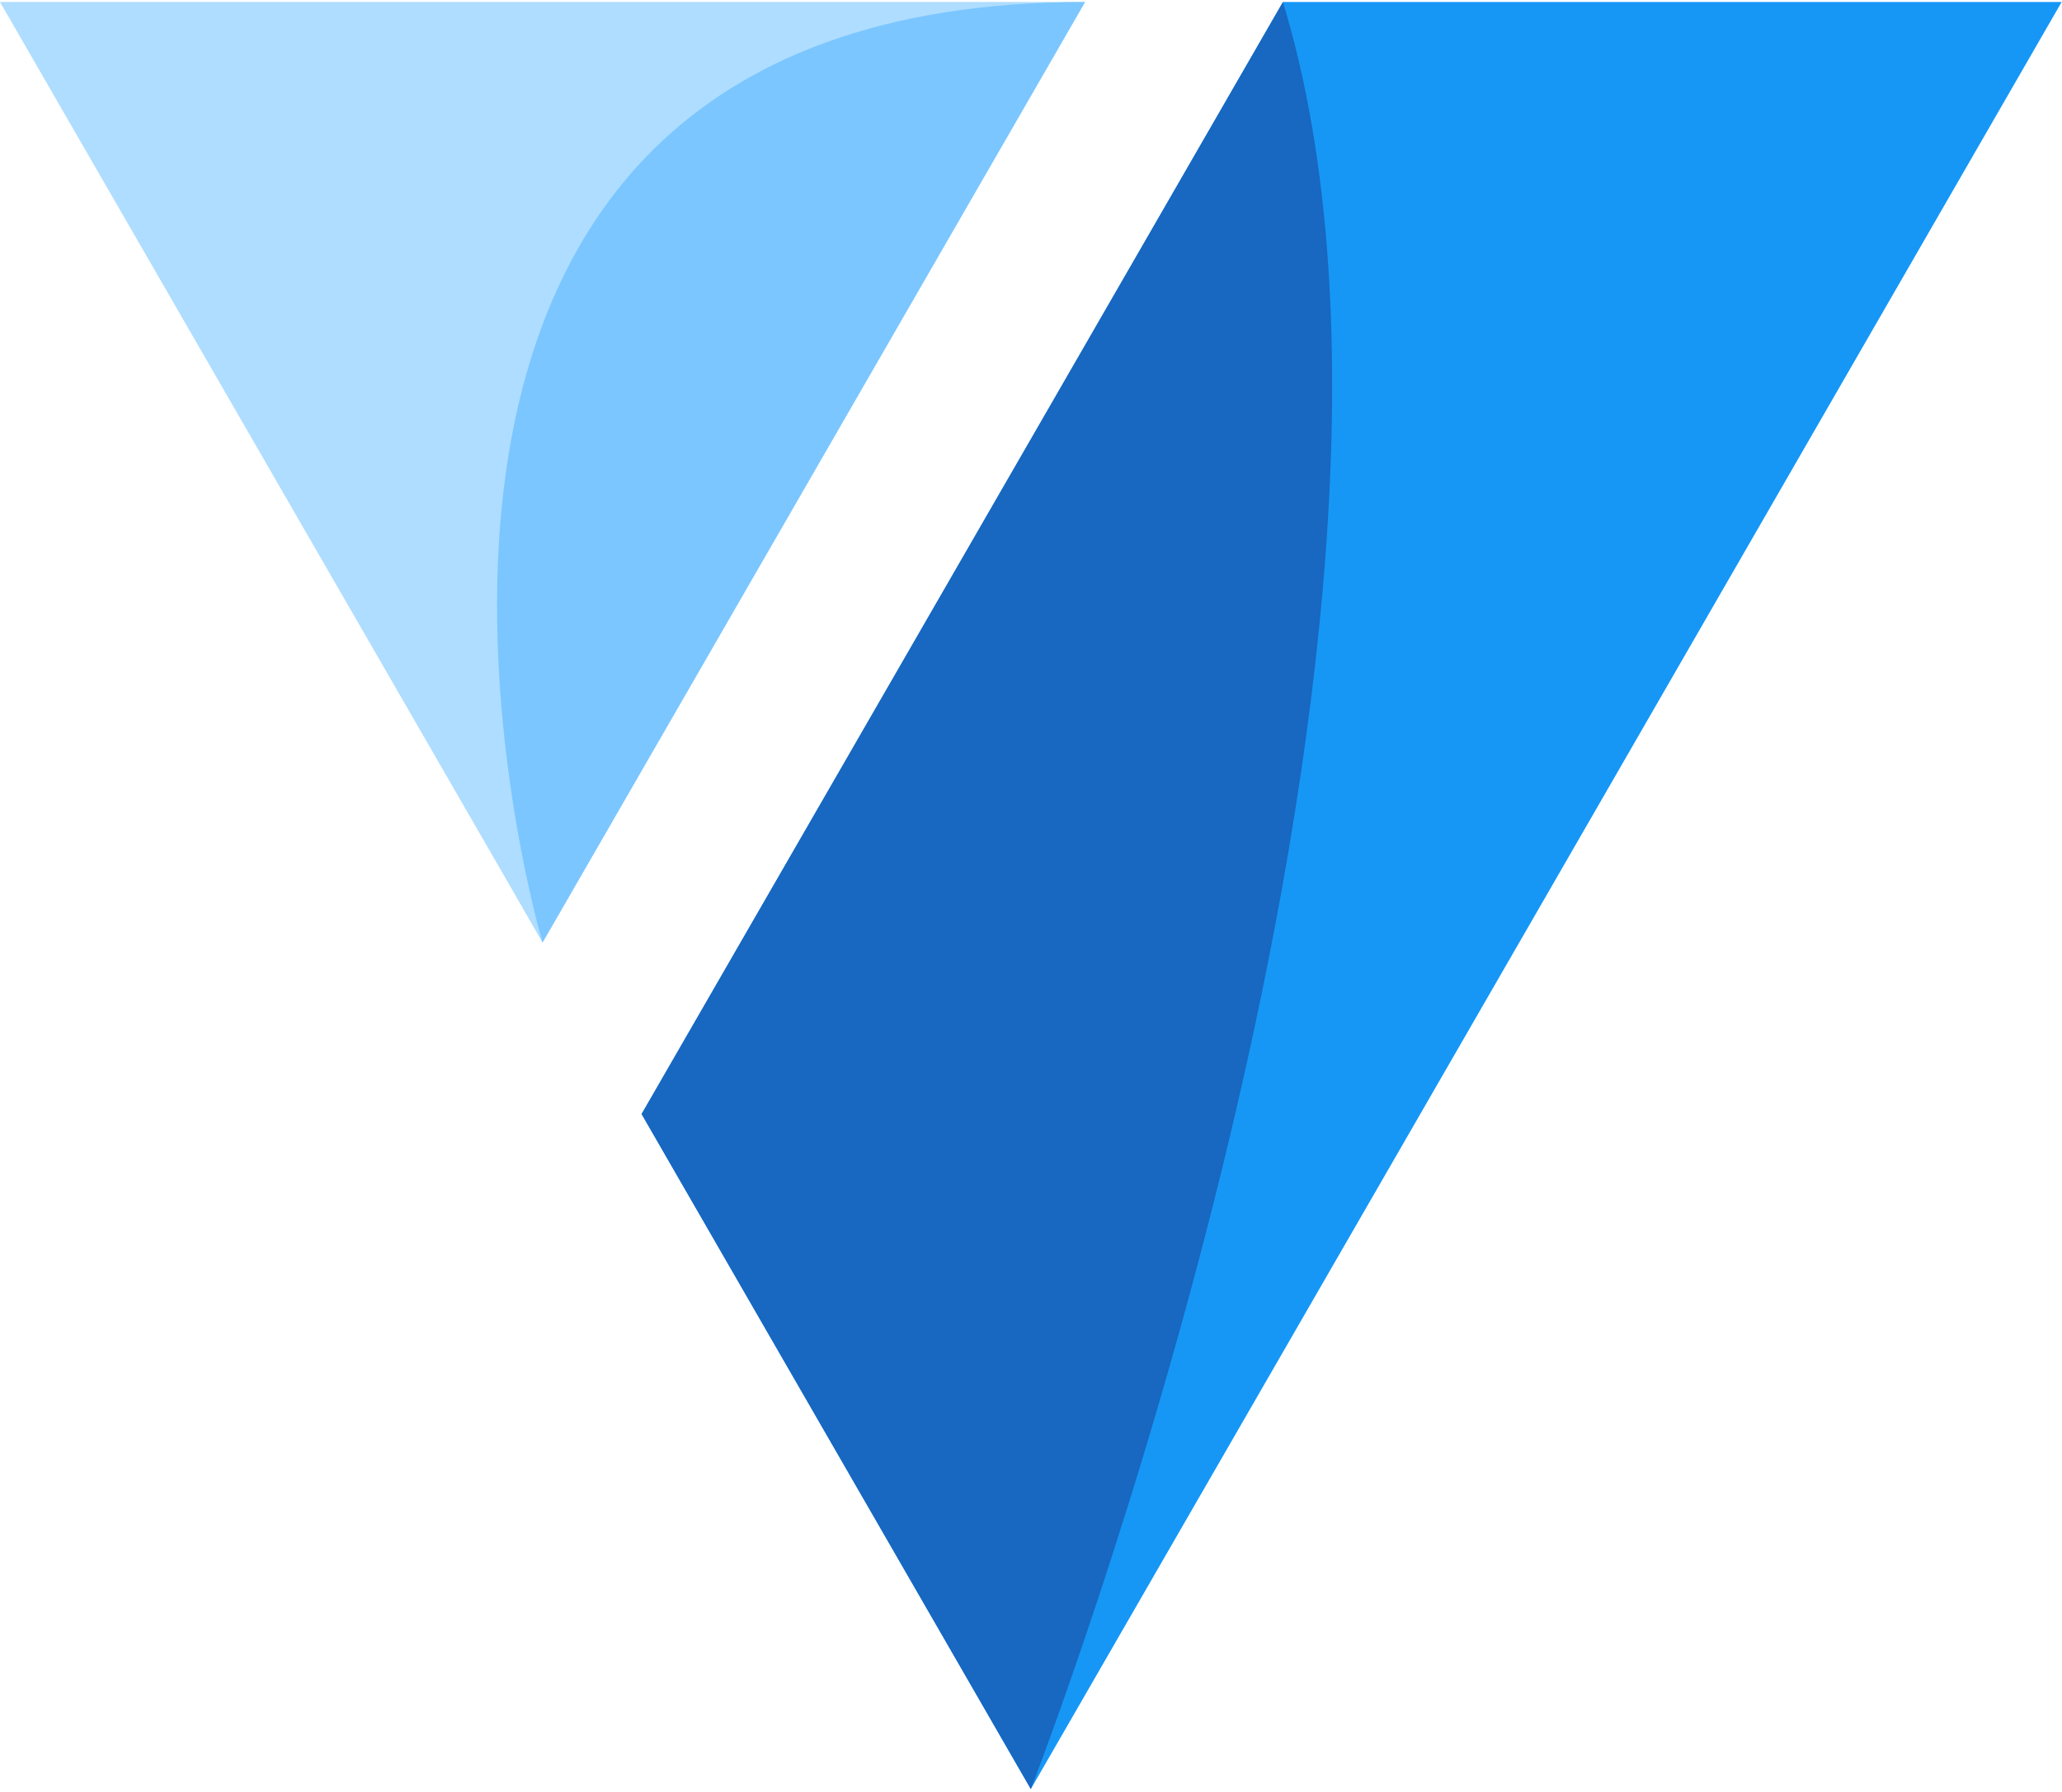
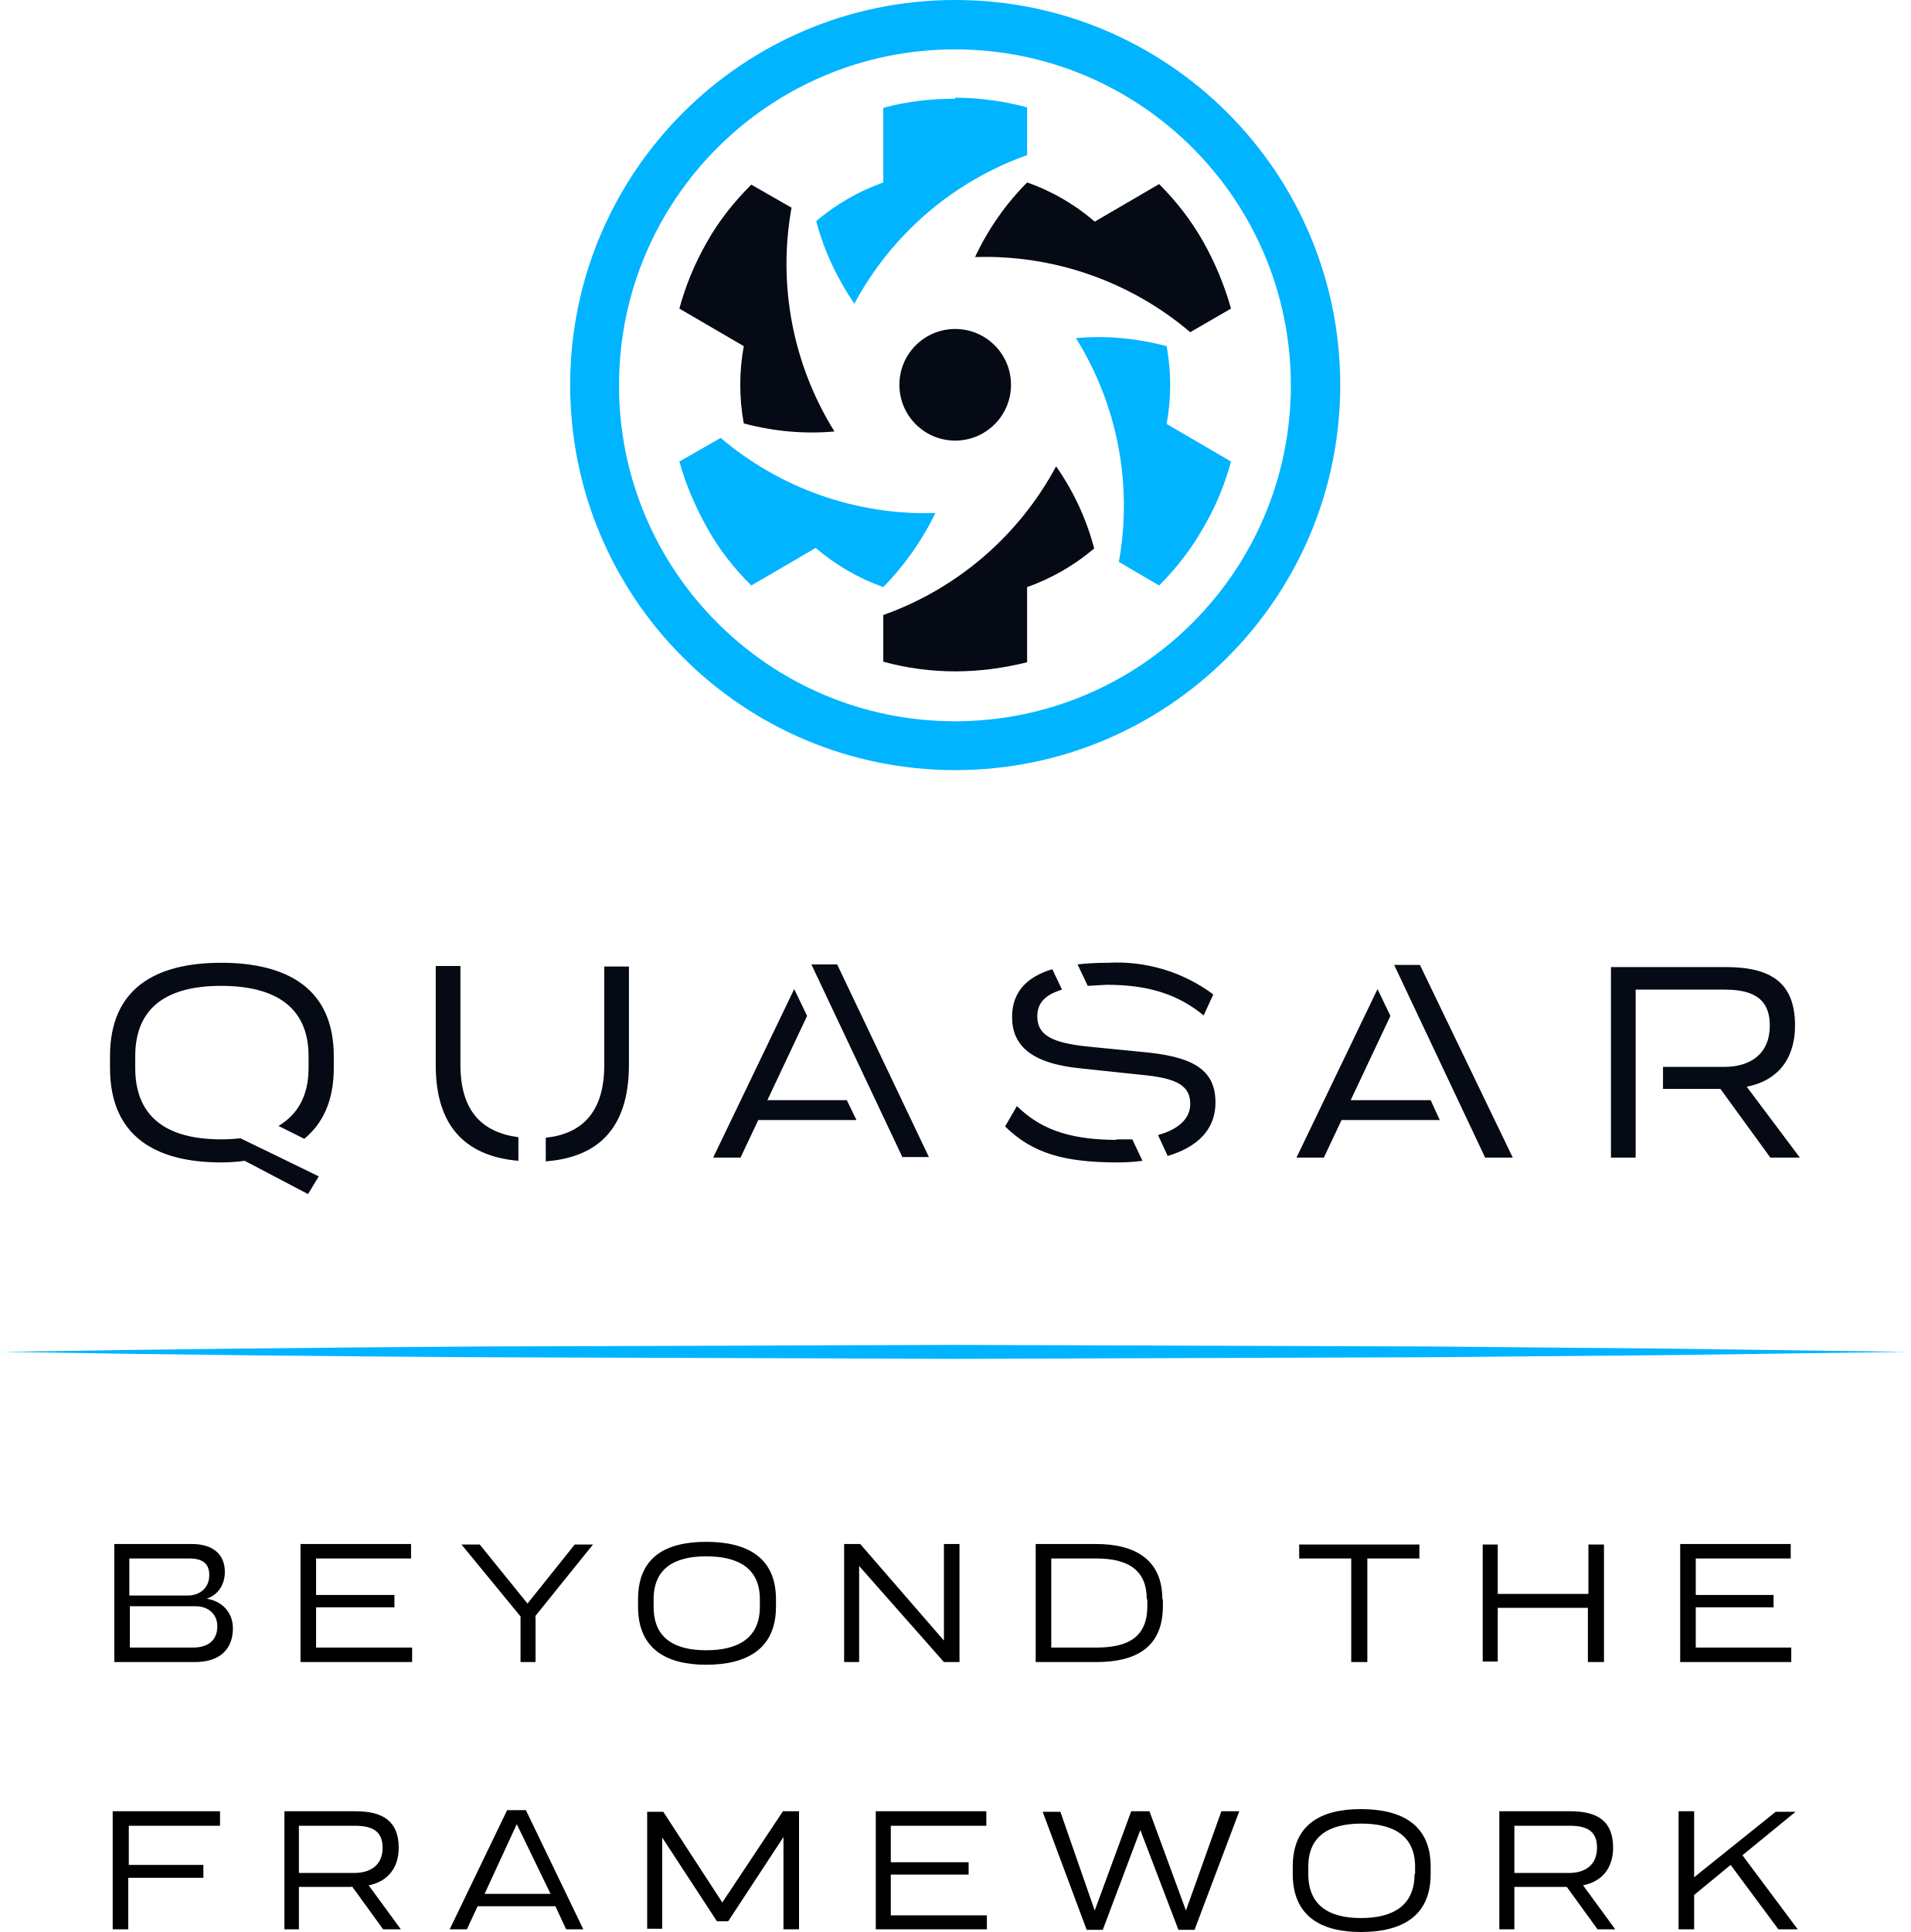
- <svg xmlns="http://www.w3.org/2000/svg" width="488" height="424" viewBox="0 0 488 424" fill="none">
-   <path d="M249.126 95.017L151.843 263.694L243.959 423.473L365.966 211.973L487.918 0.473H303.629L249.126 95.017Z" fill="#1697F6" />
-   <path d="M122.007 211.973L128.396 223.096L219.402 65.263L256.793 0.473H243.959H0L122.007 211.973Z" fill="#AEDDFF" />
-   <path d="M303.629 0.473C349.743 152.355 243.959 423.473 243.959 423.473L151.843 263.694L303.629 0.473Z" fill="#1867C0" />
-   <path d="M256.793 0.473C62.504 0.473 128.397 223.096 128.397 223.096L256.793 0.473Z" fill="#7BC6FF" />
+ <svg xmlns="http://www.w3.org/2000/svg" viewBox="0 0 356 360">
+   <path d="M43.4 303.4c0 3.8-2.3 6.3-7.1 6.3h-15v-22h14.4c4.3 0 6.2 2.2 6.2 5.2 0 2.6-1.5 4.4-3.4 5 2.8.4 4.9 2.5 4.9 5.5zm-8-13H24.1v6.9H35c2.1 0 4-1.3 4-3.8 0-2.2-1.3-3.1-3.7-3.1zm5.1 12.6c0-2.3-1.8-3.7-4-3.7H24.2v7.7h11.7c3.4 0 4.6-1.8 4.6-4zm36.3 4v2.7H56v-22h20.6v2.7H58.9v6.8h14.6v2.3H58.9v7.5h17.9zm23-5.8v8.5H97v-8.5l-11-13.4h3.4l8.9 11 8.8-11h3.4l-10.8 13.4zm19.1-1.8V298c0-7.9 5.2-10.7 12.7-10.7 7.5 0 13 2.8 13 10.7v1.4c0 7.9-5.5 10.8-13 10.8s-12.7-3-12.7-10.8zm22.7 0V298c0-5.7-3.9-8-10-8-6 0-9.8 2.3-9.8 8v1.4c0 5.8 3.8 8.1 9.8 8.1 6 0 10-2.3 10-8.1zm37.2-11.6v21.9h-2.9l-15.8-17.9v17.9h-2.8v-22h3l15.6 18v-18h2.9zm37.9 10.2v1.3c0 7.8-5.2 10.4-12.4 10.4H193v-22h11.2c7.2 0 12.4 2.8 12.4 10.3zm-3 0c0-5.3-3.3-7.6-9.4-7.6h-8.4V307h8.4c6 0 9.5-2 9.5-7.7V298zm50.8-7.6h-9.7v19.3h-3v-19.3h-9.7v-2.6h22.4v2.6zm34.4-2.6v21.9h-3v-10.1h-16.8v10h-2.8v-21.8h2.8v9.2H296v-9.2h2.9zm34.9 19.2v2.7h-20.7v-22h20.6v2.7H316v6.8h14.5v2.3H316v7.5h17.8zM24 340.2v7.3h13.9v2.4h-14v9.6H21v-22h20v2.7H24zm41.5 11.4h-9.8v7.9H53v-22h13.3c5.1 0 8 1.9 8 6.8 0 3.7-2 6.3-5.6 7l6 8.2h-3.3l-5.8-8zm-9.8-2.6H66c3.1 0 5.3-1.5 5.3-4.7 0-3.3-2.2-4.1-5.3-4.1H55.7v8.8zm47.9 6.2H89l-2 4.3h-3.2l10.7-22.2H98l10.7 22.2h-3.2l-2-4.3zm-1-2.3l-6.3-13-6 13h12.2zm46.3-15.3v21.9H146v-17.2L135.7 358h-2.1l-10.2-15.6v17h-2.8v-21.8h3l11 16.9 11.3-17h3zm35 19.3v2.6h-20.7v-22h20.6v2.7H166v6.8h14.5v2.3H166v7.6h17.8zm47-19.3l-8.3 22h-3l-7.1-18.6-7 18.6h-3l-8.2-22h3.3L204 356l6.8-18.5h3.4L221 356l6.6-18.5h3.3zm10 11.6v-1.4c0-7.8 5.2-10.7 12.7-10.7 7.6 0 13 2.9 13 10.7v1.4c0 7.9-5.4 10.8-13 10.8-7.5 0-12.7-3-12.7-10.8zm22.8 0v-1.4c0-5.7-4-8-10-8s-9.9 2.3-9.9 8v1.4c0 5.8 3.8 8.2 9.8 8.2 6.1 0 10-2.4 10-8.2zm28.3 2.4h-9.8v7.9h-2.8v-22h13.2c5.2 0 8 1.9 8 6.8 0 3.7-2 6.3-5.6 7l6 8.2h-3.3l-5.8-8zm-9.8-2.6h10.2c3 0 5.2-1.5 5.2-4.7 0-3.3-2.1-4.1-5.2-4.1h-10.2v8.8zm40.3-1.5l-6.8 5.6v6.4h-2.9v-22h2.9v12.3l15.2-12.2h3.7l-9.9 8.1 10.3 13.8h-3.6l-8.9-12z" />
+   <path fill="#050A14" d="M188.4 71.7a10.4 10.4 0 01-20.8 0 10.4 10.4 0 1120.8 0zM224.2 45c-2.2-3.9-5-7.5-8.2-10.7l-12 7c-3.7-3.2-8-5.7-12.6-7.3a49.4 49.4 0 00-9.7 13.9 59 59 0 0140.1 14l7.6-4.4a57 57 0 00-5.2-12.5zM178 125.1c4.5 0 9-.6 13.4-1.7v-14a40 40 0 0012.5-7.2 47.7 47.7 0 00-7.1-15.3 59 59 0 01-32.2 27.7v8.7c4.4 1.2 8.9 1.8 13.4 1.8zM131.8 45c-2.3 4-4 8.1-5.2 12.5l12 7a40 40 0 000 14.4c5.7 1.5 11.3 2 16.9 1.5a59 59 0 01-8-41.7l-7.5-4.3c-3.2 3.2-6 6.7-8.2 10.6z" />
+   <path fill="#00B4FF" d="M224.2 98.4c2.3-3.9 4-8 5.2-12.4l-12-7a40 40 0 000-14.5c-5.7-1.5-11.3-2-16.9-1.5a59 59 0 018 41.7l7.5 4.4c3.2-3.2 6-6.8 8.2-10.7zm-92.4 0c2.2 4 5 7.5 8.2 10.7l12-7a40 40 0 0012.6 7.3c4-4.1 7.3-8.8 9.7-13.8a59 59 0 01-40-14l-7.7 4.4c1.2 4.3 3 8.5 5.2 12.4zm46.2-80c-4.5 0-9 .5-13.4 1.7V34a40 40 0 00-12.5 7.2c1.5 5.7 4 10.8 7.1 15.4a59 59 0 0132.2-27.7V20a53.3 53.3 0 00-13.4-1.8z" />
+   <path fill="#00B4FF" d="M178 9.2a62.6 62.6 0 11-.1 125.2A62.6 62.6 0 01178 9.2m0-9.2a71.7 71.7 0 100 143.5A71.7 71.7 0 00178 0z" />
+   <path fill="#050A14" d="M96.6 212v4.3c-9.2-.8-15.4-5.8-15.4-17.8V180h4.6v18.4c0 8.6 4 12.6 10.8 13.5zm16-31.9v18.4c0 8.9-4.3 12.8-10.9 13.5v4.4c9.2-.7 15.5-5.6 15.5-18v-18.3h-4.7zM62.2 199v-2.2c0-12.7-8.8-17.4-21-17.4-12.1 0-20.7 4.7-20.7 17.4v2.2c0 12.8 8.6 17.6 20.7 17.6 1.5 0 3-.1 4.4-.3l11.8 6.2 2-3.3-8.2-4-6.4-3.1a32 32 0 01-3.6.2c-9.8 0-16-3.9-16-13.3v-2.2c0-9.3 6.2-13.1 16-13.1 9.9 0 16.3 3.8 16.3 13.1v2.2c0 5.3-2.1 8.7-5.6 10.8l4.8 2.4c3.4-2.8 5.5-7 5.5-13.2zM168 215.6h5.1L156 179.7h-4.8l17 36zM143 205l7.4-15.7-2.4-5-15.1 31.4h5.1l3.3-7h18.3l-1.8-3.7H143zm133.7 10.7h5.2l-17.3-35.9h-4.8l17 36zm-25-10.7l7.4-15.7-2.4-5-15.1 31.4h5.1l3.3-7h18.3l-1.7-3.7h-14.8zm73.8-2.5c6-1.2 9-5.4 9-11.4 0-8-4.5-10.9-12.9-10.9h-21.4v35.5h4.6v-31.3h16.5c5 0 8.5 1.4 8.5 6.7 0 5.2-3.5 7.7-8.5 7.7h-11.4v4.1h10.7l9.3 12.8h5.5l-9.9-13.2zm-117.4 9.9c-9.7 0-14.7-2.5-18.6-6.3l-2.2 3.8c5.1 5 11 6.7 21 6.7 1.6 0 3.1-.1 4.6-.3l-1.9-4h-3zm18.4-7c0-6.4-4.7-8.6-13.8-9.4l-10.1-1c-6.7-.7-9.3-2.2-9.3-5.6 0-2.5 1.4-4 4.6-5l-1.8-3.8c-4.7 1.4-7.5 4.2-7.5 8.9 0 5.2 3.4 8.7 13 9.6l11.3 1.2c6.4.6 8.9 2 8.9 5.4 0 2.7-2.1 4.7-6 5.8l1.8 3.9c5.3-1.6 8.9-4.7 8.9-10zm-20.3-21.9c7.9 0 13.3 1.8 18.1 5.7l1.8-3.9a30 30 0 00-19.6-5.9c-2 0-4 .1-5.7.3l1.9 4 3.5-.2z" />
+   <path fill="#00B4FF" d="M.5 251.9c29.6-.5 59.2-.8 88.8-1l88.7-.3 88.7.3 44.4.4 44.4.6-44.4.6-44.4.4-88.7.3-88.7-.3a7981 7981 0 01-88.8-1z" />
+   <path fill="none" d="M-565.2 324H-252v15.8h-313.2z" />
</svg>
